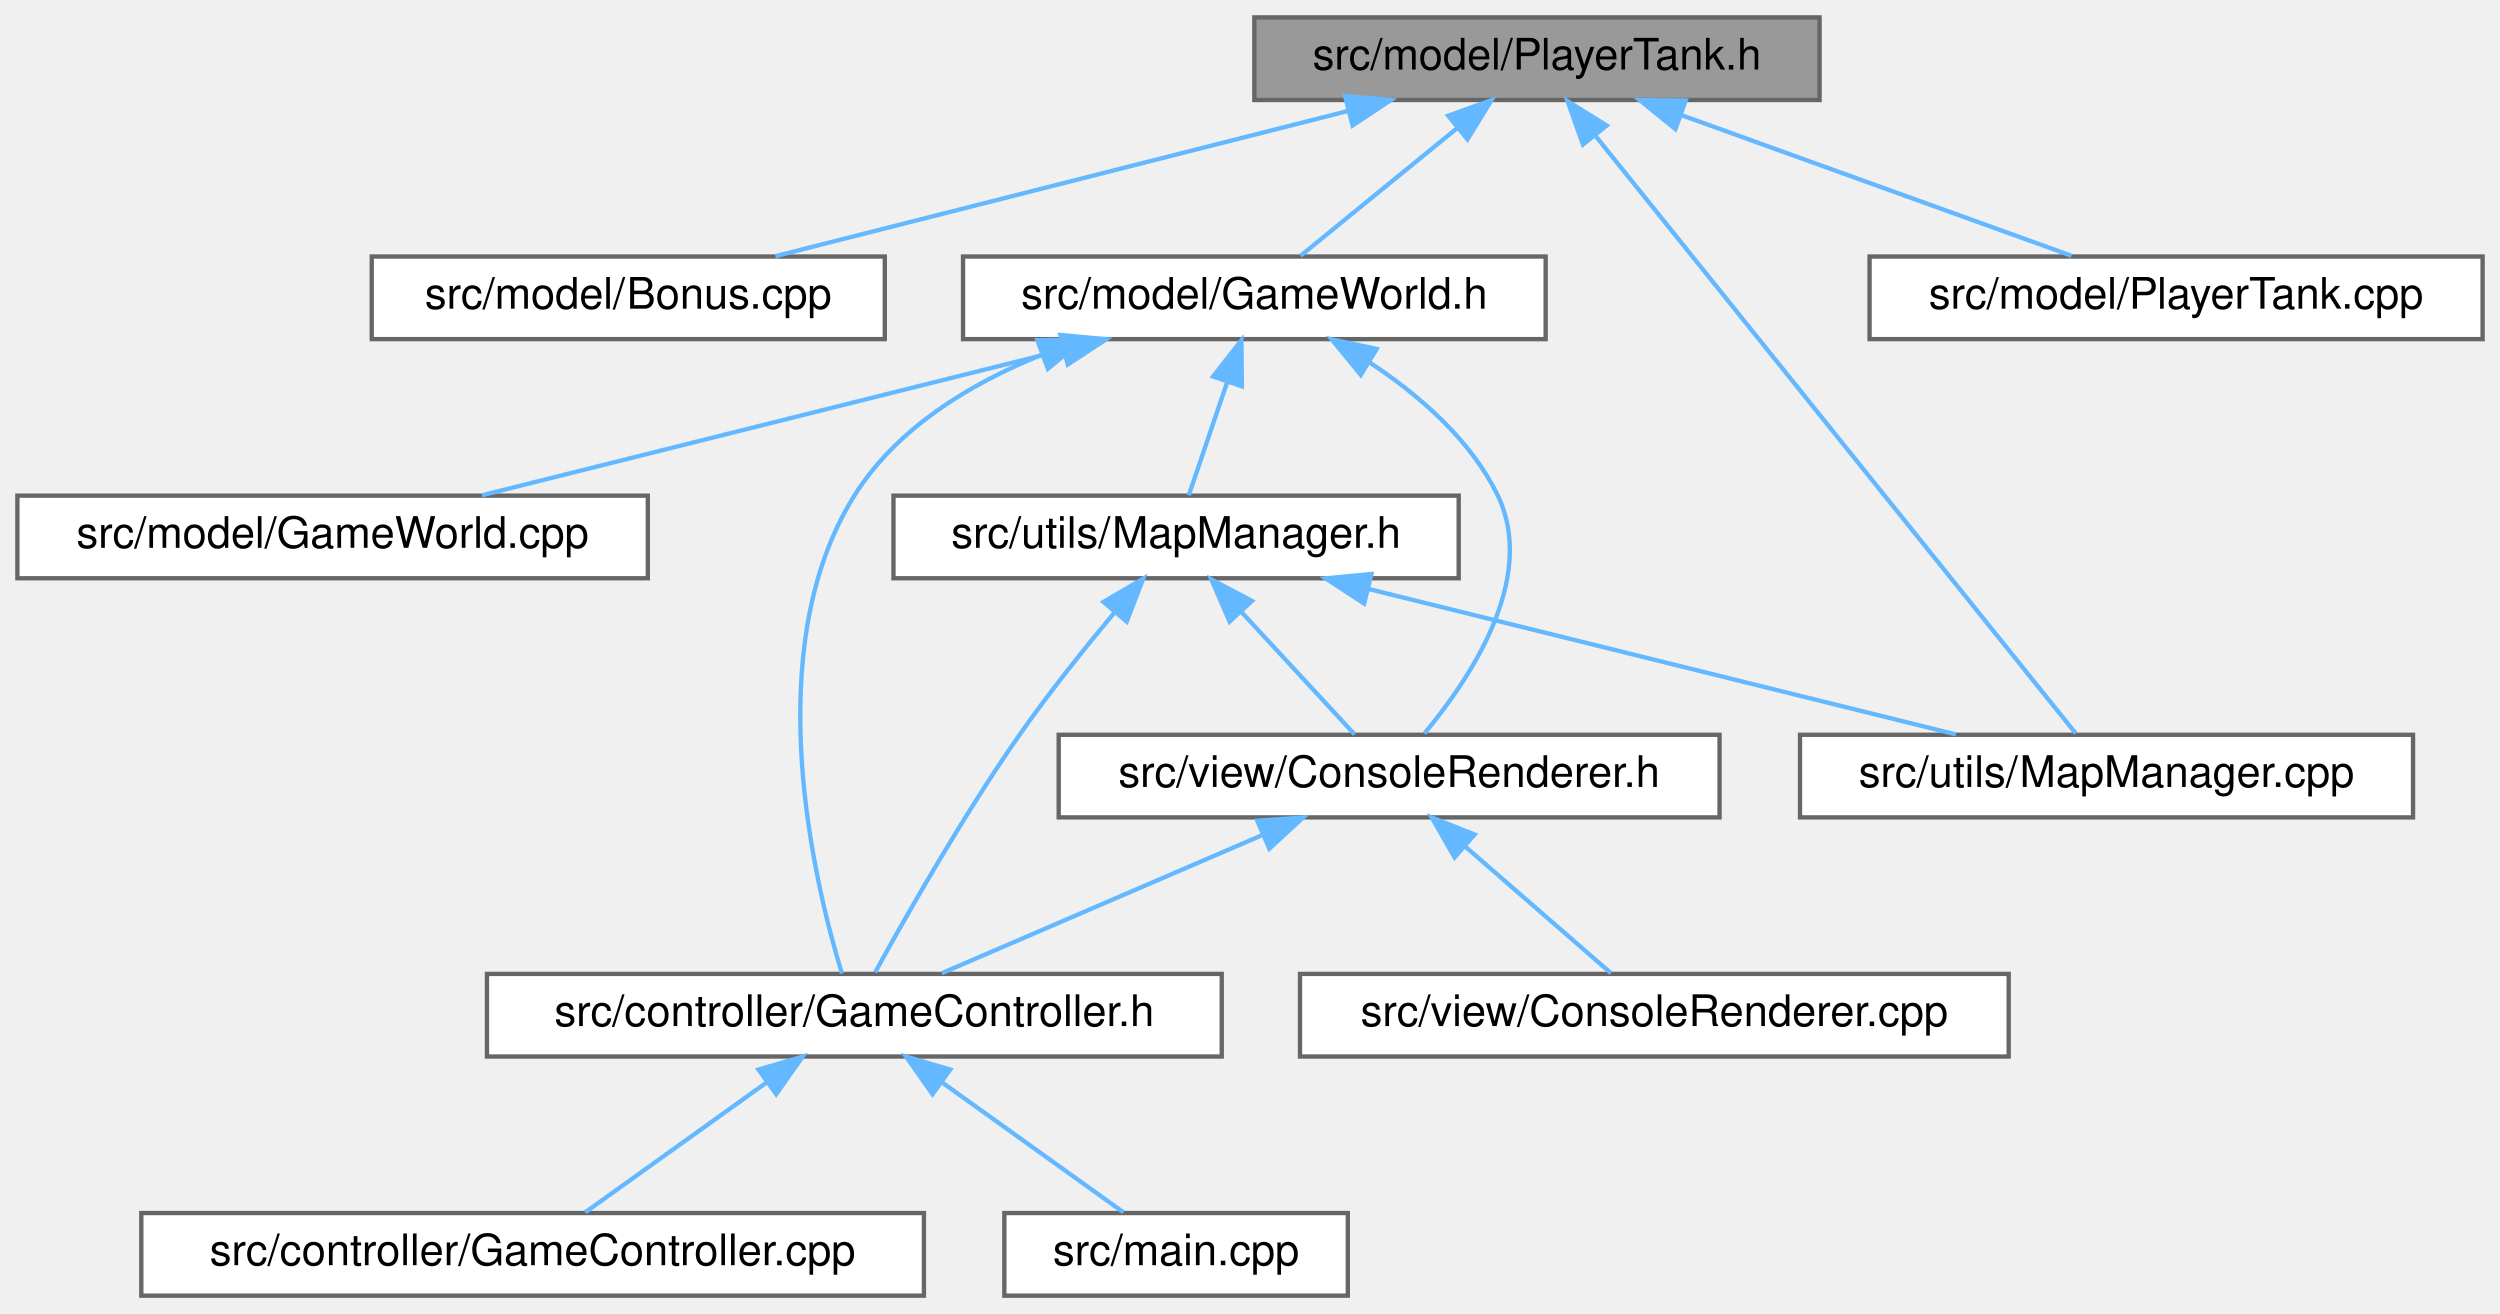
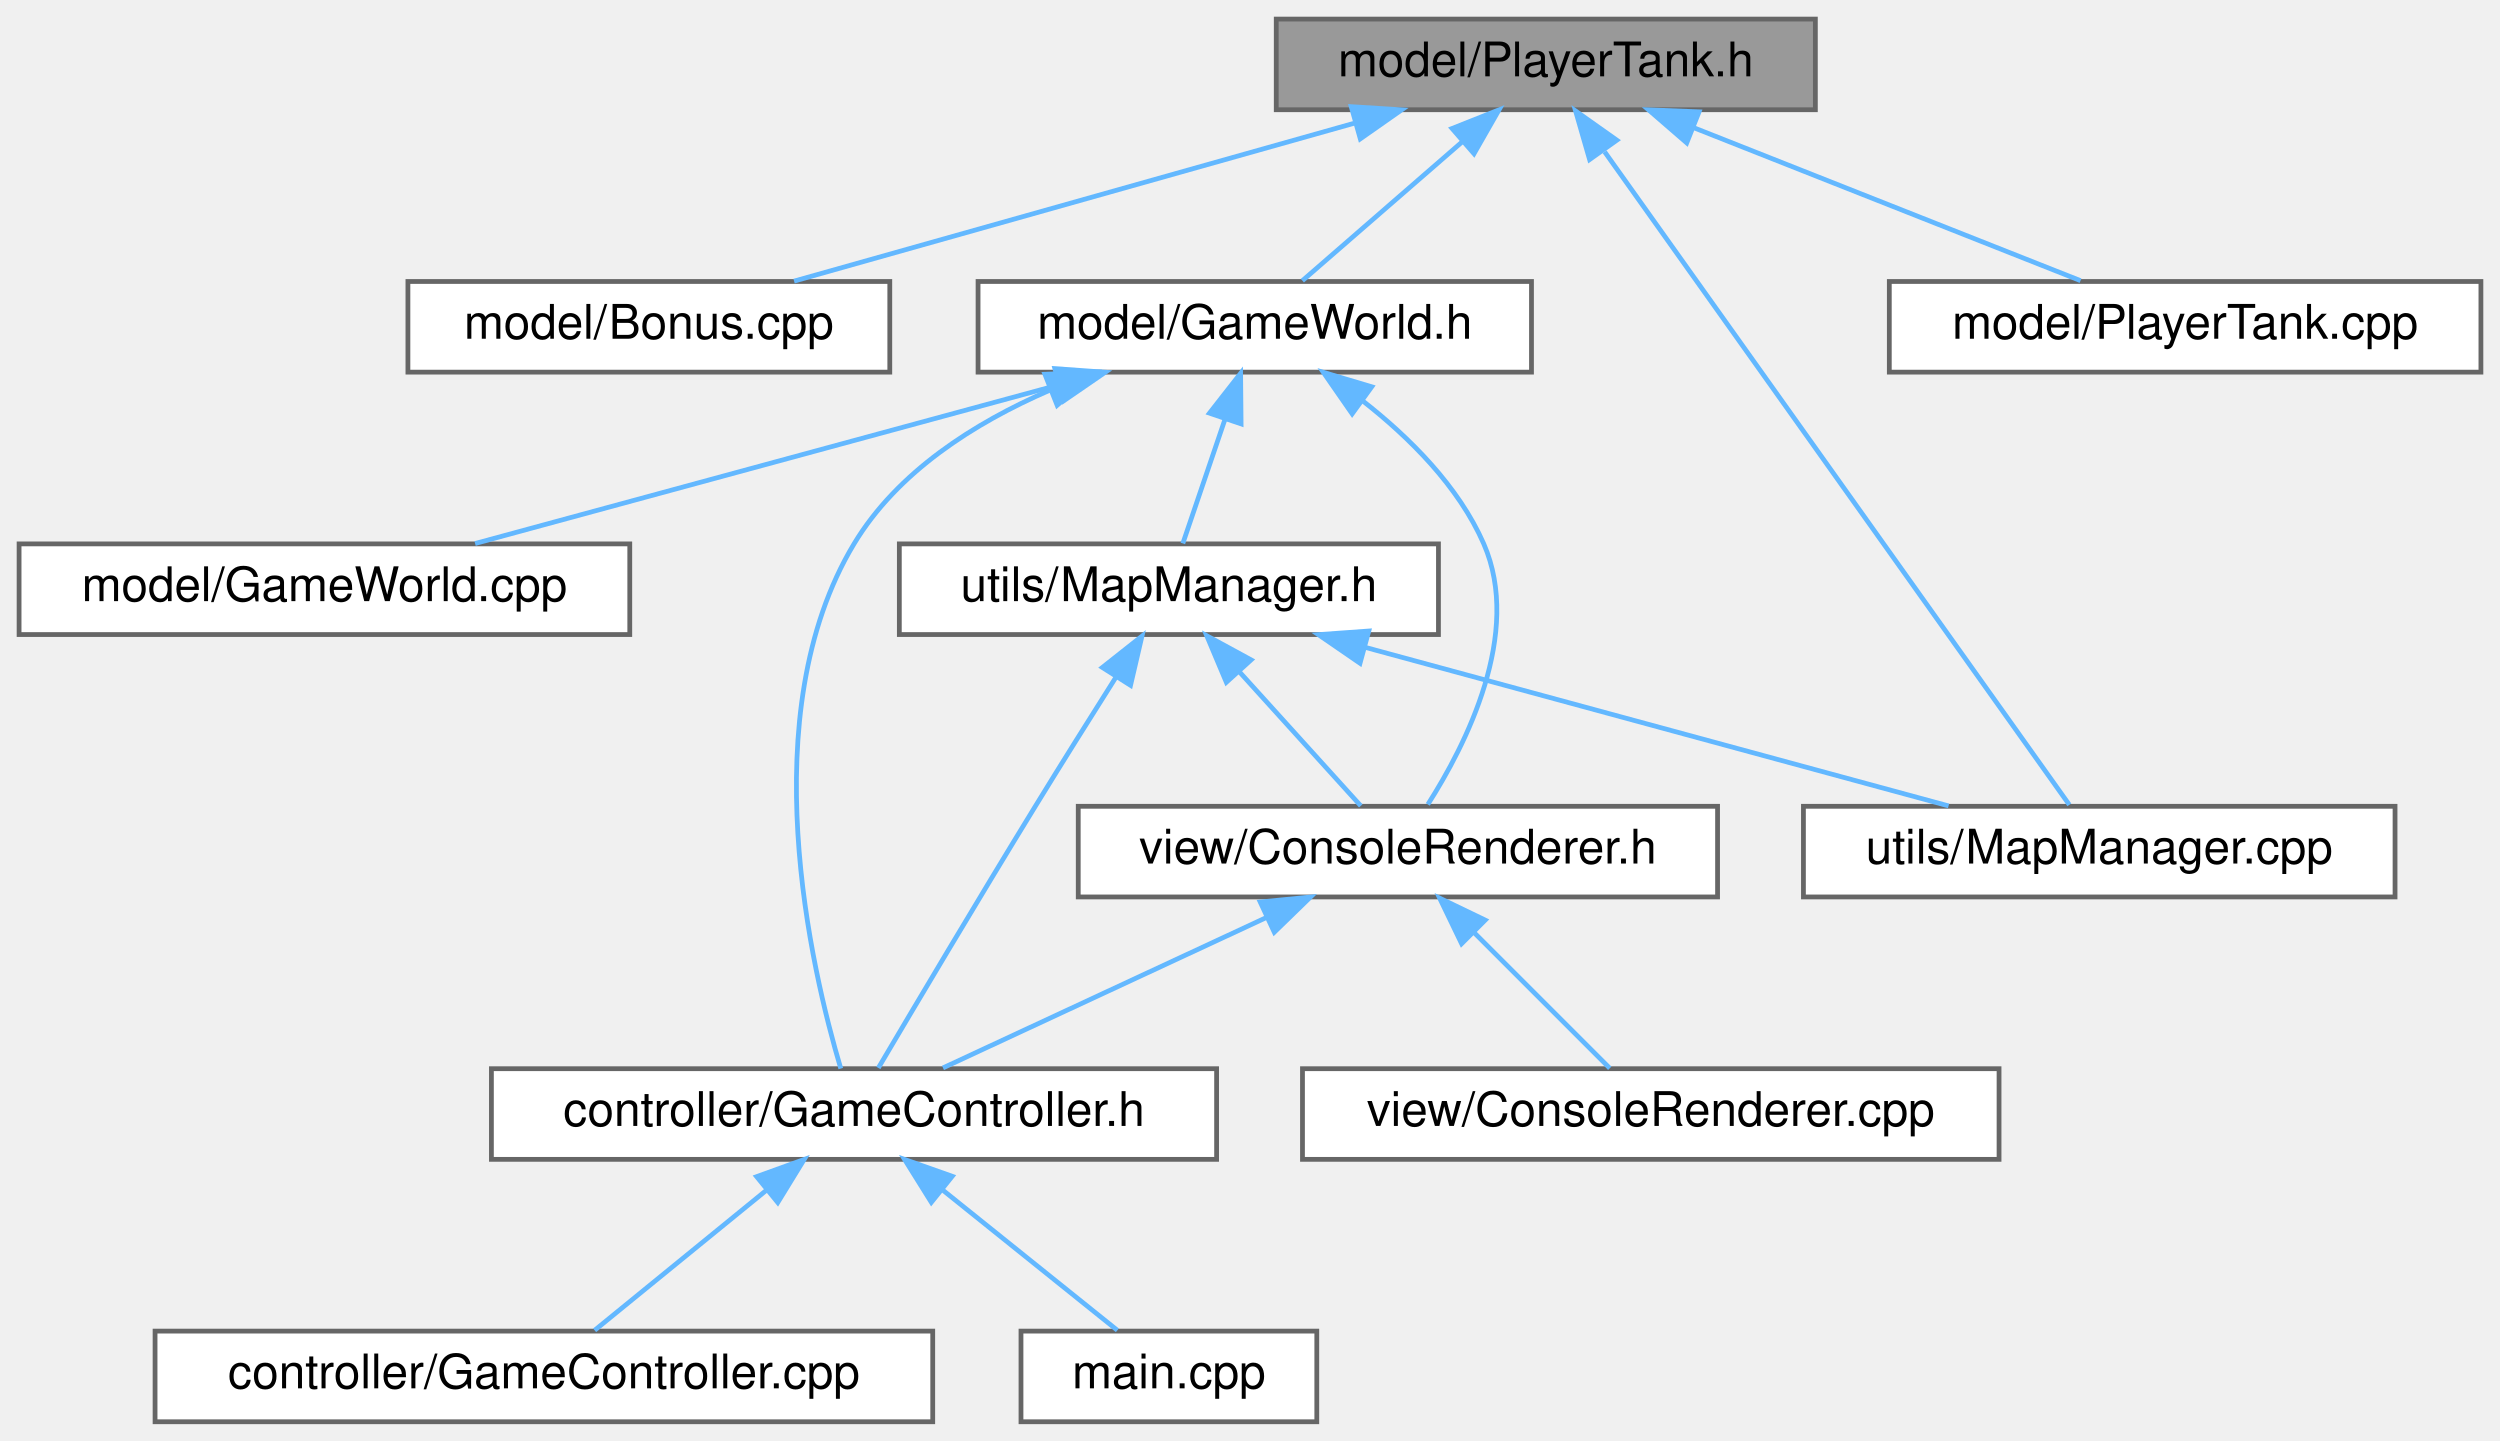
- <svg xmlns="http://www.w3.org/2000/svg" xmlns:xlink="http://www.w3.org/1999/xlink" width="575pt" height="302pt" viewBox="0.00 0.00 575.00 302.00">
+ <svg xmlns="http://www.w3.org/2000/svg" xmlns:xlink="http://www.w3.org/1999/xlink" width="524pt" height="302pt" viewBox="0.00 0.00 524.00 302.00">
  <g id="graph0" class="graph" transform="scale(1 1) rotate(0) translate(4 298)">
    <g id="Node000001" class="node">
      <g id="a_Node000001">
        <a xlink:title="Player-controlled tank with lives, score system, and special abilities.">
-           <polygon fill="#999999" stroke="#666666" points="414.5,-294 284.5,-294 284.5,-275 414.5,-275 414.5,-294" />
-           <text text-anchor="middle" x="349.5" y="-282" font-family="Helvetica,sans-Serif" font-size="10.00">src/model/PlayerTank.h</text>
+           <polygon fill="#999999" stroke="#666666" points="376.5,-294 263.5,-294 263.5,-275 376.5,-275 376.5,-294" />
+           <text text-anchor="middle" x="320" y="-282" font-family="Helvetica,sans-Serif" font-size="10.00">model/PlayerTank.h</text>
        </a>
      </g>
    </g>
    <g id="Node000002" class="node">
      <g id="a_Node000002">
        <a xlink:href="Bonus_8cpp.html" target="_top" xlink:title="Implementation of power-up bonuses with various effects for player tank.">
-           <polygon fill="white" stroke="#666666" points="199.5,-239 81.5,-239 81.5,-220 199.5,-220 199.5,-239" />
-           <text text-anchor="middle" x="140.5" y="-227" font-family="Helvetica,sans-Serif" font-size="10.00">src/model/Bonus.cpp</text>
+           <polygon fill="white" stroke="#666666" points="182.5,-239 81.5,-239 81.5,-220 182.5,-220 182.5,-239" />
+           <text text-anchor="middle" x="132" y="-227" font-family="Helvetica,sans-Serif" font-size="10.00">model/Bonus.cpp</text>
        </a>
      </g>
    </g>
    <g id="edge1_Node000001_Node000002" class="edge">
      <g id="a_edge1_Node000001_Node000002">
        <a xlink:title=" ">
-           <path fill="none" stroke="#63b8ff" d="M306.13,-272.5C266.99,-262.58 210.22,-248.18 174.34,-239.08" />
-           <polygon fill="#63b8ff" stroke="#63b8ff" points="305.37,-275.92 315.92,-274.98 307.09,-269.13 305.37,-275.92" />
+           <path fill="none" stroke="#63b8ff" d="M279.86,-272.18C244.7,-262.27 194.37,-248.08 162.44,-239.08" />
+           <polygon fill="#63b8ff" stroke="#63b8ff" points="279.22,-275.64 289.79,-274.98 281.12,-268.9 279.22,-275.64" />
        </a>
      </g>
    </g>
    <g id="Node000003" class="node">
      <g id="a_Node000003">
        <a xlink:href="GameWorld_8h.html" target="_top" xlink:title="Main game world manager handling objects, collisions, states, and game logic.">
-           <polygon fill="white" stroke="#666666" points="351.5,-239 217.5,-239 217.5,-220 351.5,-220 351.5,-239" />
-           <text text-anchor="middle" x="284.5" y="-227" font-family="Helvetica,sans-Serif" font-size="10.00">src/model/GameWorld.h</text>
+           <polygon fill="white" stroke="#666666" points="317,-239 201,-239 201,-220 317,-220 317,-239" />
+           <text text-anchor="middle" x="259" y="-227" font-family="Helvetica,sans-Serif" font-size="10.00">model/GameWorld.h</text>
        </a>
      </g>
    </g>
    <g id="edge2_Node000001_Node000003" class="edge">
      <g id="a_edge2_Node000001_Node000003">
        <a xlink:title=" ">
-           <path fill="none" stroke="#63b8ff" d="M331.23,-268.6C319.58,-259.11 304.9,-247.13 295.13,-239.17" />
-           <polygon fill="#63b8ff" stroke="#63b8ff" points="329.09,-271.38 339.06,-274.98 333.52,-265.95 329.09,-271.38" />
+           <path fill="none" stroke="#63b8ff" d="M302.53,-268.32C291.66,-258.87 278.06,-247.06 268.98,-239.17" />
+           <polygon fill="#63b8ff" stroke="#63b8ff" points="300.35,-271.07 310.2,-274.98 304.95,-265.78 300.35,-271.07" />
        </a>
      </g>
    </g>
    <g id="Node000009" class="node">
      <g id="a_Node000009">
        <a xlink:href="MapManager_8cpp.html" target="_top" xlink:title="Implementation for loading, creating, and managing game maps.">
-           <polygon fill="white" stroke="#666666" points="551,-129 410,-129 410,-110 551,-110 551,-129" />
-           <text text-anchor="middle" x="480.5" y="-117" font-family="Helvetica,sans-Serif" font-size="10.00">src/utils/MapManager.cpp</text>
+           <polygon fill="white" stroke="#666666" points="498,-129 374,-129 374,-110 498,-110 498,-129" />
+           <text text-anchor="middle" x="436" y="-117" font-family="Helvetica,sans-Serif" font-size="10.00">utils/MapManager.cpp</text>
        </a>
      </g>
    </g>
    <g id="edge15_Node000001_Node000009" class="edge">
      <g id="a_edge15_Node000001_Node000009">
        <a xlink:title=" ">
-           <path fill="none" stroke="#63b8ff" d="M363.07,-266.62C390.67,-232.28 452.5,-155.34 473.42,-129.31" />
-           <polygon fill="#63b8ff" stroke="#63b8ff" points="360.08,-264.75 356.54,-274.74 365.54,-269.13 360.08,-264.75" />
+           <path fill="none" stroke="#63b8ff" d="M332.33,-266.18C356.92,-231.62 411.28,-155.23 429.73,-129.31" />
+           <polygon fill="#63b8ff" stroke="#63b8ff" points="329.18,-264.56 326.24,-274.74 334.89,-268.62 329.18,-264.56" />
        </a>
      </g>
    </g>
    <g id="Node000012" class="node">
      <g id="a_Node000012">
        <a xlink:href="PlayerTank_8cpp.html" target="_top" xlink:title="Implementation of player-controlled tank with lives, score, and bonus management.">
-           <polygon fill="white" stroke="#666666" points="567,-239 426,-239 426,-220 567,-220 567,-239" />
-           <text text-anchor="middle" x="496.5" y="-227" font-family="Helvetica,sans-Serif" font-size="10.00">src/model/PlayerTank.cpp</text>
+           <polygon fill="white" stroke="#666666" points="516,-239 392,-239 392,-220 516,-220 516,-239" />
+           <text text-anchor="middle" x="454" y="-227" font-family="Helvetica,sans-Serif" font-size="10.00">model/PlayerTank.cpp</text>
        </a>
      </g>
    </g>
    <g id="edge14_Node000001_Node000012" class="edge">
      <g id="a_edge14_Node000001_Node000012">
        <a xlink:title=" ">
-           <path fill="none" stroke="#63b8ff" d="M382.64,-271.55C409.94,-261.71 448,-247.98 472.45,-239.17" />
-           <polygon fill="#63b8ff" stroke="#63b8ff" points="381.34,-268.3 373.12,-274.98 383.71,-274.89 381.34,-268.3" />
+           <path fill="none" stroke="#63b8ff" d="M350.87,-271.29C375.7,-261.47 409.99,-247.91 432.08,-239.17" />
+           <polygon fill="#63b8ff" stroke="#63b8ff" points="349.54,-268.05 341.53,-274.98 352.12,-274.56 349.54,-268.05" />
        </a>
      </g>
    </g>
    <g id="Node000004" class="node">
      <g id="a_Node000004">
        <a xlink:href="GameController_8h.html" target="_top" xlink:title="Central game controller coordinating model, view, and input systems.">
-           <polygon fill="white" stroke="#666666" points="277,-74 108,-74 108,-55 277,-55 277,-74" />
-           <text text-anchor="middle" x="192.5" y="-62" font-family="Helvetica,sans-Serif" font-size="10.00">src/controller/GameController.h</text>
+           <polygon fill="white" stroke="#666666" points="251,-74 99,-74 99,-55 251,-55 251,-74" />
+           <text text-anchor="middle" x="175" y="-62" font-family="Helvetica,sans-Serif" font-size="10.00">controller/GameController.h</text>
        </a>
      </g>
    </g>
    <g id="edge3_Node000003_Node000004" class="edge">
      <g id="a_edge3_Node000003_Node000004">
        <a xlink:title=" ">
-           <path fill="none" stroke="#63b8ff" d="M235.51,-216.37C218.94,-209.67 202.19,-199.46 192.5,-184 170.31,-148.62 183.31,-94.84 189.65,-74.08" />
-           <polygon fill="#63b8ff" stroke="#63b8ff" points="234.6,-219.76 245.19,-219.92 237.01,-213.19 234.6,-219.76" />
+           <path fill="none" stroke="#63b8ff" d="M215.94,-216.17C200.22,-209.35 184.09,-199.11 175,-184 153.46,-148.22 166.08,-94.67 172.23,-74.03" />
+           <polygon fill="#63b8ff" stroke="#63b8ff" points="215.01,-219.56 225.6,-219.98 217.58,-213.05 215.01,-219.56" />
        </a>
      </g>
    </g>
    <g id="Node000007" class="node">
      <g id="a_Node000007">
        <a xlink:href="GameWorld_8cpp.html" target="_top" xlink:title="Core game simulation with object management, collisions, and level generation.">
-           <polygon fill="white" stroke="#666666" points="145,-184 0,-184 0,-165 145,-165 145,-184" />
-           <text text-anchor="middle" x="72.5" y="-172" font-family="Helvetica,sans-Serif" font-size="10.00">src/model/GameWorld.cpp</text>
+           <polygon fill="white" stroke="#666666" points="128,-184 0,-184 0,-165 128,-165 128,-184" />
+           <text text-anchor="middle" x="64" y="-172" font-family="Helvetica,sans-Serif" font-size="10.00">model/GameWorld.cpp</text>
        </a>
      </g>
    </g>
    <g id="edge6_Node000003_Node000007" class="edge">
      <g id="a_edge6_Node000003_Node000007">
        <a xlink:title=" ">
-           <path fill="none" stroke="#63b8ff" d="M240.5,-217.5C200.81,-207.58 143.22,-193.18 106.83,-184.08" />
-           <polygon fill="#63b8ff" stroke="#63b8ff" points="239.89,-220.95 250.44,-219.98 241.59,-214.16 239.89,-220.95" />
+           <path fill="none" stroke="#63b8ff" d="M217.83,-217.31C181.34,-207.39 128.83,-193.12 95.58,-184.08" />
+           <polygon fill="#63b8ff" stroke="#63b8ff" points="217.1,-220.74 227.67,-219.98 218.94,-213.98 217.1,-220.74" />
        </a>
      </g>
    </g>
    <g id="Node000008" class="node">
      <g id="a_Node000008">
        <a xlink:href="MapManager_8h.html" target="_top" xlink:title="Manages game maps, level generation, and procedural content.">
-           <polygon fill="white" stroke="#666666" points="331.5,-184 201.5,-184 201.5,-165 331.5,-165 331.5,-184" />
-           <text text-anchor="middle" x="266.5" y="-172" font-family="Helvetica,sans-Serif" font-size="10.00">src/utils/MapManager.h</text>
+           <polygon fill="white" stroke="#666666" points="297.5,-184 184.5,-184 184.5,-165 297.5,-165 297.5,-184" />
+           <text text-anchor="middle" x="241" y="-172" font-family="Helvetica,sans-Serif" font-size="10.00">utils/MapManager.h</text>
        </a>
      </g>
    </g>
    <g id="edge7_Node000003_Node000008" class="edge">
      <g id="a_edge7_Node000003_Node000008">
        <a xlink:title=" ">
-           <path fill="none" stroke="#63b8ff" d="M278.3,-210.24C275.29,-201.37 271.81,-191.14 269.42,-184.09" />
-           <polygon fill="#63b8ff" stroke="#63b8ff" points="275,-211.4 281.53,-219.75 281.63,-209.15 275,-211.4" />
+           <path fill="none" stroke="#63b8ff" d="M252.8,-210.24C249.79,-201.37 246.31,-191.14 243.92,-184.09" />
+           <polygon fill="#63b8ff" stroke="#63b8ff" points="249.5,-211.4 256.03,-219.75 256.13,-209.15 249.5,-211.4" />
        </a>
      </g>
    </g>
    <g id="Node000010" class="node">
      <g id="a_Node000010">
        <a xlink:href="ConsoleRenderer_8h.html" target="_top" xlink:title="Renders game state, menus, and UI elements to the console.">
-           <polygon fill="white" stroke="#666666" points="391.5,-129 239.5,-129 239.5,-110 391.5,-110 391.5,-129" />
-           <text text-anchor="middle" x="315.5" y="-117" font-family="Helvetica,sans-Serif" font-size="10.00">src/view/ConsoleRenderer.h</text>
+           <polygon fill="white" stroke="#666666" points="356,-129 222,-129 222,-110 356,-110 356,-129" />
+           <text text-anchor="middle" x="289" y="-117" font-family="Helvetica,sans-Serif" font-size="10.00">view/ConsoleRenderer.h</text>
        </a>
      </g>
    </g>
    <g id="edge13_Node000003_Node000010" class="edge">
      <g id="a_edge13_Node000003_Node000010">
        <a xlink:title=" ">
-           <path fill="none" stroke="#63b8ff" d="M311.04,-214.62C322.32,-207.18 334.28,-196.88 340.5,-184 349.67,-165.01 334,-141.73 323.6,-129.3" />
-           <polygon fill="#63b8ff" stroke="#63b8ff" points="308.99,-211.77 302.27,-219.96 312.63,-217.75 308.99,-211.77" />
+           <path fill="none" stroke="#63b8ff" d="M281.63,-213.97C291.37,-206.35 301.73,-196.08 307,-184 315.16,-165.31 303.27,-141.91 295.27,-129.39" />
+           <polygon fill="#63b8ff" stroke="#63b8ff" points="279.41,-211.26 273.37,-219.96 283.52,-216.93 279.41,-211.26" />
        </a>
      </g>
    </g>
    <g id="Node000005" class="node">
      <g id="a_Node000005">
        <a xlink:href="GameController_8cpp.html" target="_top" xlink:title="Implementation of main game controller and game loop logic.">
-           <polygon fill="white" stroke="#666666" points="208.5,-19 28.5,-19 28.5,0 208.5,0 208.5,-19" />
-           <text text-anchor="middle" x="118.5" y="-7" font-family="Helvetica,sans-Serif" font-size="10.00">src/controller/GameController.cpp</text>
+           <polygon fill="white" stroke="#666666" points="191.5,-19 28.5,-19 28.5,0 191.5,0 191.5,-19" />
+           <text text-anchor="middle" x="110" y="-7" font-family="Helvetica,sans-Serif" font-size="10.00">controller/GameController.cpp</text>
        </a>
      </g>
    </g>
    <g id="edge4_Node000004_Node000005" class="edge">
      <g id="a_edge4_Node000004_Node000005">
        <a xlink:title=" ">
-           <path fill="none" stroke="#63b8ff" d="M172.47,-49.15C159.09,-39.57 141.94,-27.29 130.61,-19.17" />
-           <polygon fill="#63b8ff" stroke="#63b8ff" points="170.44,-52.01 180.61,-54.98 174.52,-46.32 170.44,-52.01" />
+           <path fill="none" stroke="#63b8ff" d="M156.73,-48.6C145.08,-39.11 130.4,-27.13 120.63,-19.17" />
+           <polygon fill="#63b8ff" stroke="#63b8ff" points="154.59,-51.38 164.56,-54.98 159.02,-45.95 154.59,-51.38" />
        </a>
      </g>
    </g>
    <g id="Node000006" class="node">
      <g id="a_Node000006">
        <a xlink:href="main_8cpp.html" target="_top" xlink:title="Main entry point for the Tank Simulator game.">
-           <polygon fill="white" stroke="#666666" points="306,-19 227,-19 227,0 306,0 306,-19" />
-           <text text-anchor="middle" x="266.5" y="-7" font-family="Helvetica,sans-Serif" font-size="10.00">src/main.cpp</text>
+           <polygon fill="white" stroke="#666666" points="272,-19 210,-19 210,0 272,0 272,-19" />
+           <text text-anchor="middle" x="241" y="-7" font-family="Helvetica,sans-Serif" font-size="10.00">main.cpp</text>
        </a>
      </g>
    </g>
    <g id="edge5_Node000004_Node000006" class="edge">
      <g id="a_edge5_Node000004_Node000006">
        <a xlink:title=" ">
-           <path fill="none" stroke="#63b8ff" d="M212.53,-49.15C225.91,-39.57 243.06,-27.29 254.39,-19.17" />
-           <polygon fill="#63b8ff" stroke="#63b8ff" points="210.48,-46.32 204.39,-54.98 214.56,-52.01 210.48,-46.32" />
+           <path fill="none" stroke="#63b8ff" d="M193.55,-48.6C205.38,-39.11 220.29,-27.13 230.2,-19.17" />
+           <polygon fill="#63b8ff" stroke="#63b8ff" points="191.21,-45.99 185.6,-54.98 195.59,-51.45 191.21,-45.99" />
        </a>
      </g>
    </g>
    <g id="edge8_Node000008_Node000004" class="edge">
      <g id="a_edge8_Node000008_Node000004">
        <a xlink:title=" ">
-           <path fill="none" stroke="#63b8ff" d="M252.38,-157.18C245.49,-148.95 237.26,-138.67 230.5,-129 217.4,-110.25 204.15,-86.88 197.29,-74.37" />
-           <polygon fill="#63b8ff" stroke="#63b8ff" points="249.81,-159.56 258.95,-164.92 255.14,-155.03 249.81,-159.56" />
+           <path fill="none" stroke="#63b8ff" d="M229.87,-156.01C224.7,-147.84 218.49,-137.95 213,-129 201.04,-109.51 187.34,-86.42 180.1,-74.16" />
+           <polygon fill="#63b8ff" stroke="#63b8ff" points="227.05,-158.1 235.36,-164.67 232.96,-154.35 227.05,-158.1" />
        </a>
      </g>
    </g>
    <g id="edge9_Node000008_Node000009" class="edge">
      <g id="a_edge9_Node000008_Node000009">
        <a xlink:title=" ">
-           <path fill="none" stroke="#63b8ff" d="M310.66,-162.56C350.74,-152.64 409.04,-138.2 445.85,-129.08" />
-           <polygon fill="#63b8ff" stroke="#63b8ff" points="309.75,-159.18 300.88,-164.98 311.43,-165.98 309.75,-159.18" />
+           <path fill="none" stroke="#63b8ff" d="M282.17,-162.31C318.66,-152.39 371.17,-138.12 404.42,-129.08" />
+           <polygon fill="#63b8ff" stroke="#63b8ff" points="281.06,-158.98 272.33,-164.98 282.9,-165.74 281.06,-158.98" />
        </a>
      </g>
    </g>
    <g id="edge10_Node000008_Node000010" class="edge">
      <g id="a_edge10_Node000008_Node000010">
        <a xlink:title=" ">
-           <path fill="none" stroke="#63b8ff" d="M281.53,-157.24C290.12,-147.95 300.54,-136.68 307.56,-129.09" />
-           <polygon fill="#63b8ff" stroke="#63b8ff" points="278.81,-155.03 274.59,-164.75 283.95,-159.78 278.81,-155.03" />
+           <path fill="none" stroke="#63b8ff" d="M255.73,-157.24C264.14,-147.95 274.35,-136.68 281.22,-129.09" />
+           <polygon fill="#63b8ff" stroke="#63b8ff" points="253.04,-154.99 248.93,-164.75 258.23,-159.69 253.04,-154.99" />
        </a>
      </g>
    </g>
    <g id="edge11_Node000010_Node000004" class="edge">
      <g id="a_edge11_Node000010_Node000004">
        <a xlink:title=" ">
-           <path fill="none" stroke="#63b8ff" d="M286.25,-105.9C263.53,-96.11 232.63,-82.79 212.62,-74.17" />
-           <polygon fill="#63b8ff" stroke="#63b8ff" points="285.17,-109.24 295.74,-109.98 287.94,-102.81 285.17,-109.24" />
+           <path fill="none" stroke="#63b8ff" d="M261.61,-105.77C240.58,-95.99 212.11,-82.75 193.65,-74.17" />
+           <polygon fill="#63b8ff" stroke="#63b8ff" points="260.14,-108.94 270.68,-109.98 263.09,-102.6 260.14,-108.94" />
        </a>
      </g>
    </g>
    <g id="Node000011" class="node">
      <g id="a_Node000011">
        <a xlink:href="ConsoleRenderer_8cpp.html" target="_top" xlink:title="Implementation of console-based game rendering with ASCII/Unicode support.">
-           <polygon fill="white" stroke="#666666" points="458,-74 295,-74 295,-55 458,-55 458,-74" />
-           <text text-anchor="middle" x="376.5" y="-62" font-family="Helvetica,sans-Serif" font-size="10.00">src/view/ConsoleRenderer.cpp</text>
+           <polygon fill="white" stroke="#666666" points="415,-74 269,-74 269,-55 415,-55 415,-74" />
+           <text text-anchor="middle" x="342" y="-62" font-family="Helvetica,sans-Serif" font-size="10.00">view/ConsoleRenderer.cpp</text>
        </a>
      </g>
    </g>
    <g id="edge12_Node000010_Node000011" class="edge">
      <g id="a_edge12_Node000010_Node000011">
        <a xlink:title=" ">
-           <path fill="none" stroke="#63b8ff" d="M332.97,-103.32C343.84,-93.87 357.44,-82.06 366.52,-74.17" />
-           <polygon fill="#63b8ff" stroke="#63b8ff" points="330.55,-100.78 325.3,-109.98 335.15,-106.07 330.55,-100.78" />
+           <path fill="none" stroke="#63b8ff" d="M304.98,-102.52C314.32,-93.18 325.75,-81.75 333.41,-74.09" />
+           <polygon fill="#63b8ff" stroke="#63b8ff" points="302.35,-100.2 297.75,-109.75 307.3,-105.15 302.35,-100.2" />
        </a>
      </g>
    </g>
  </g>
</svg>
